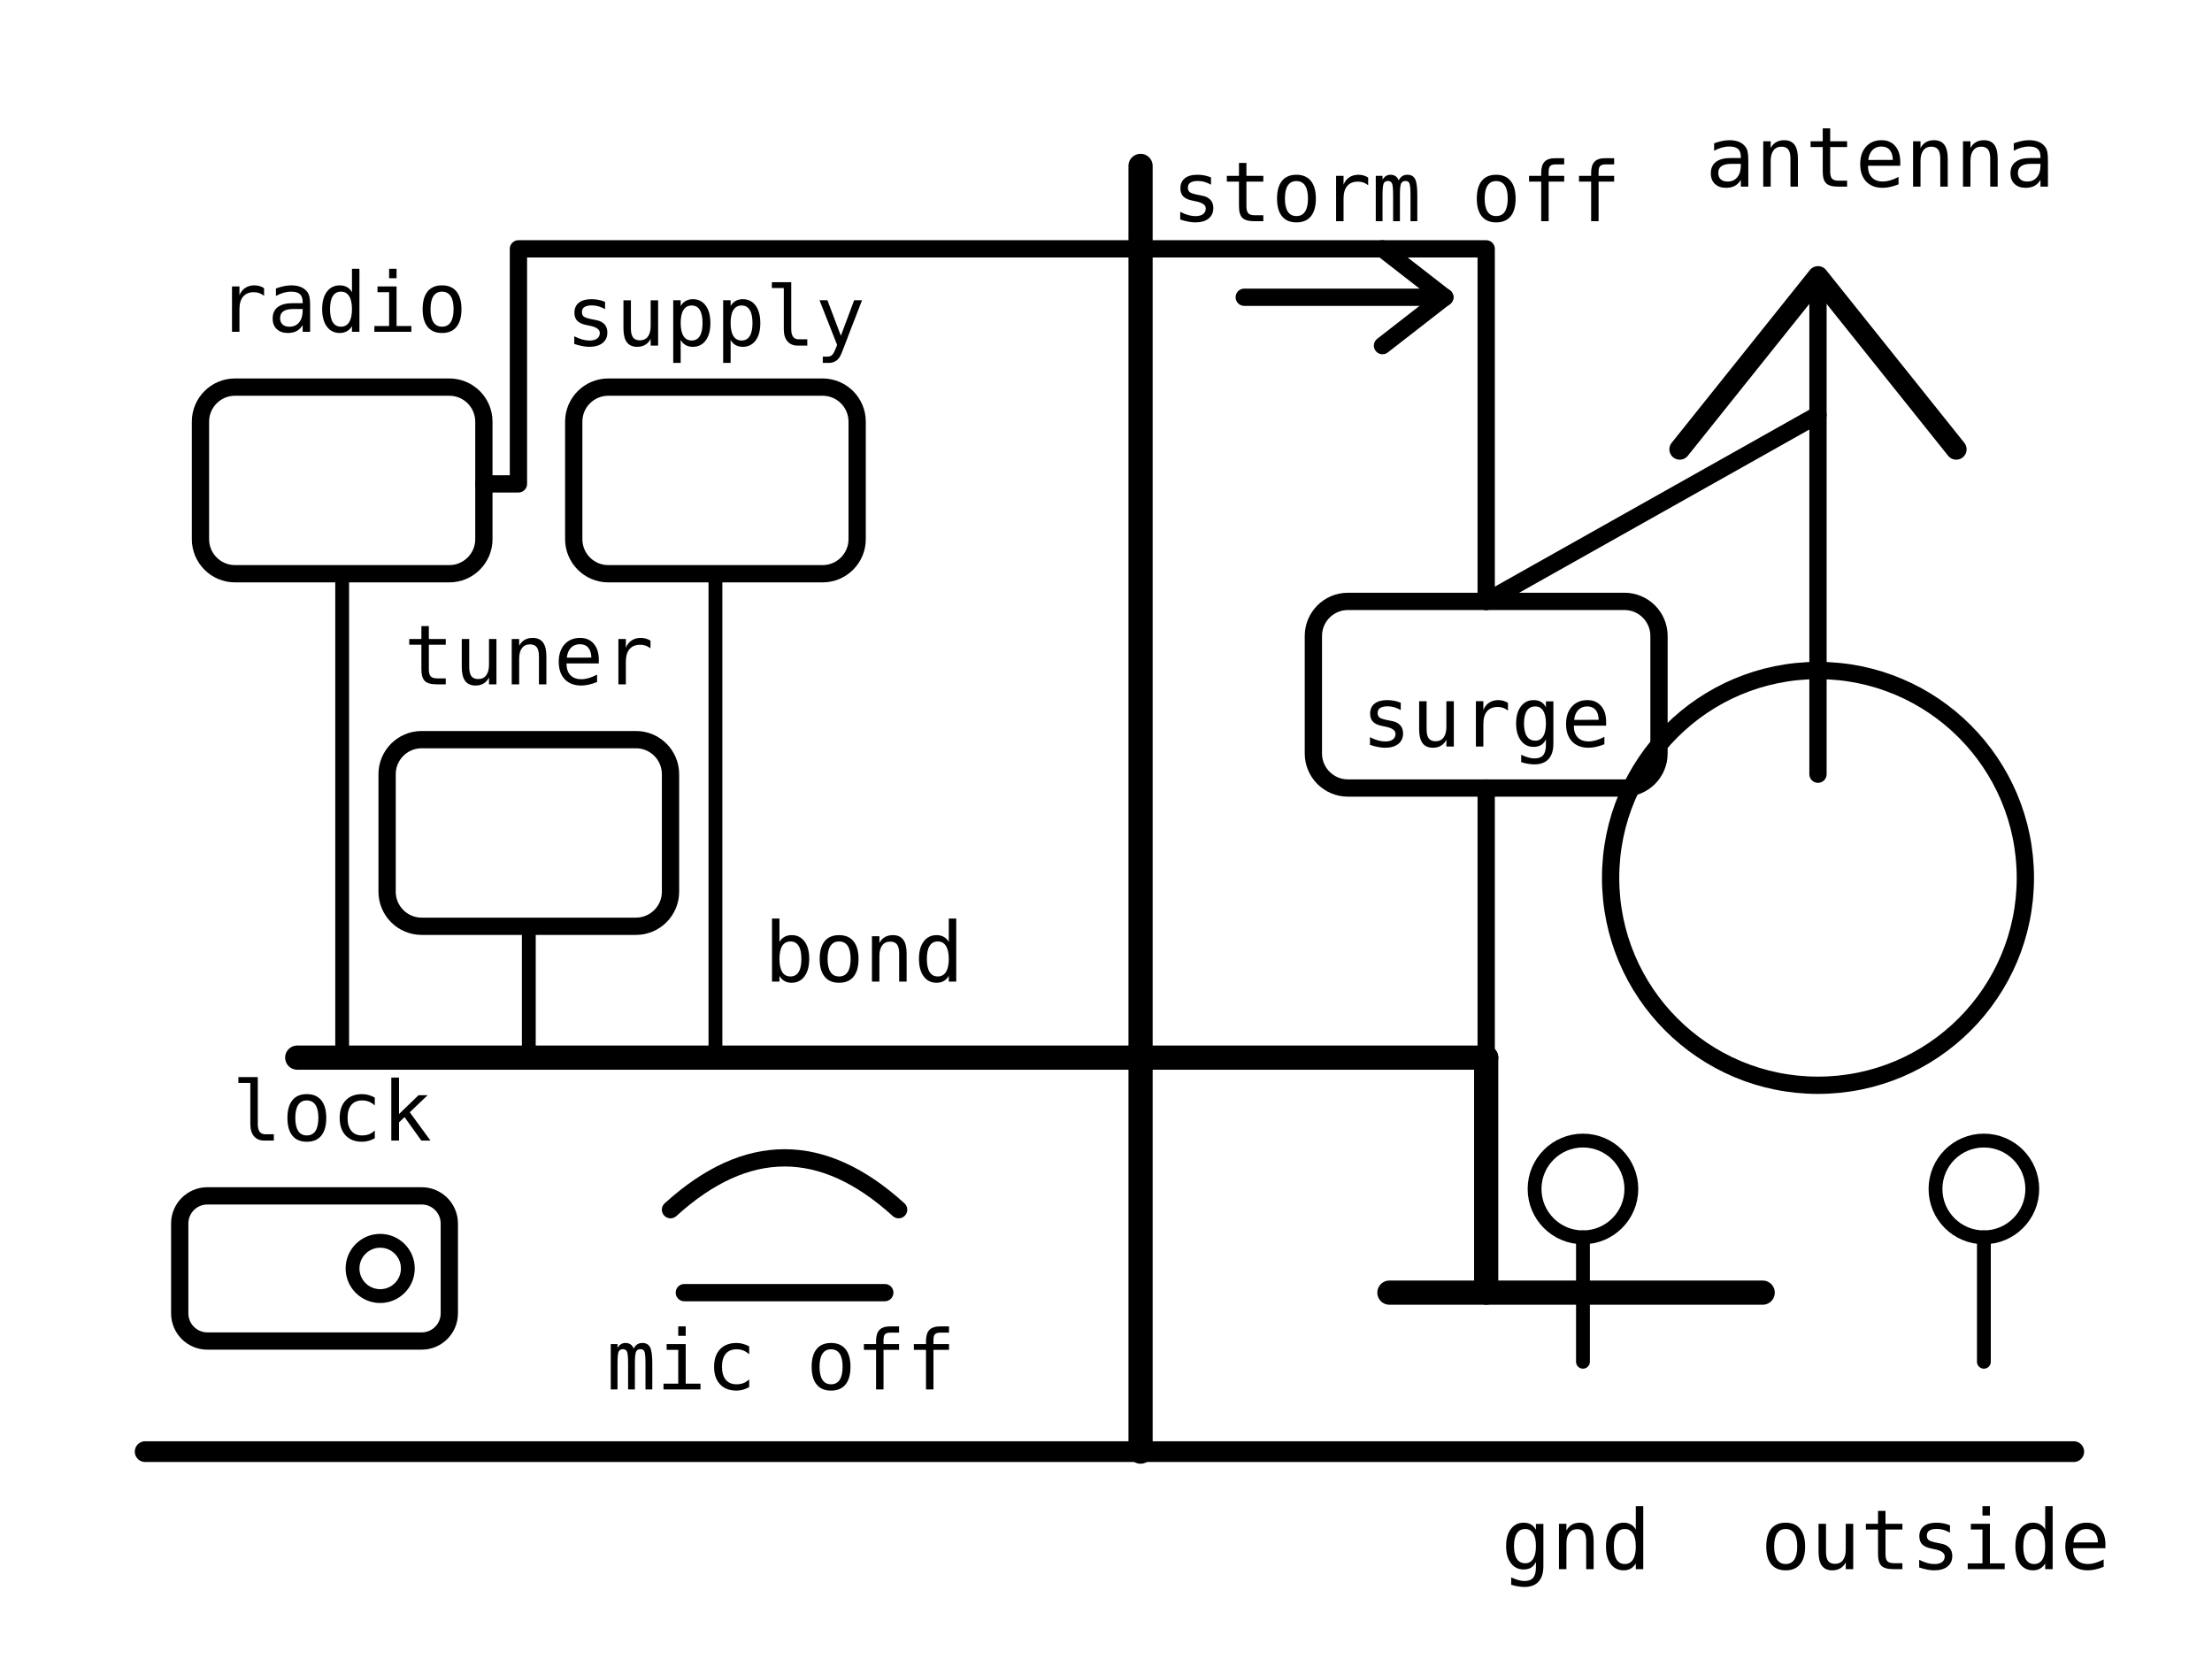
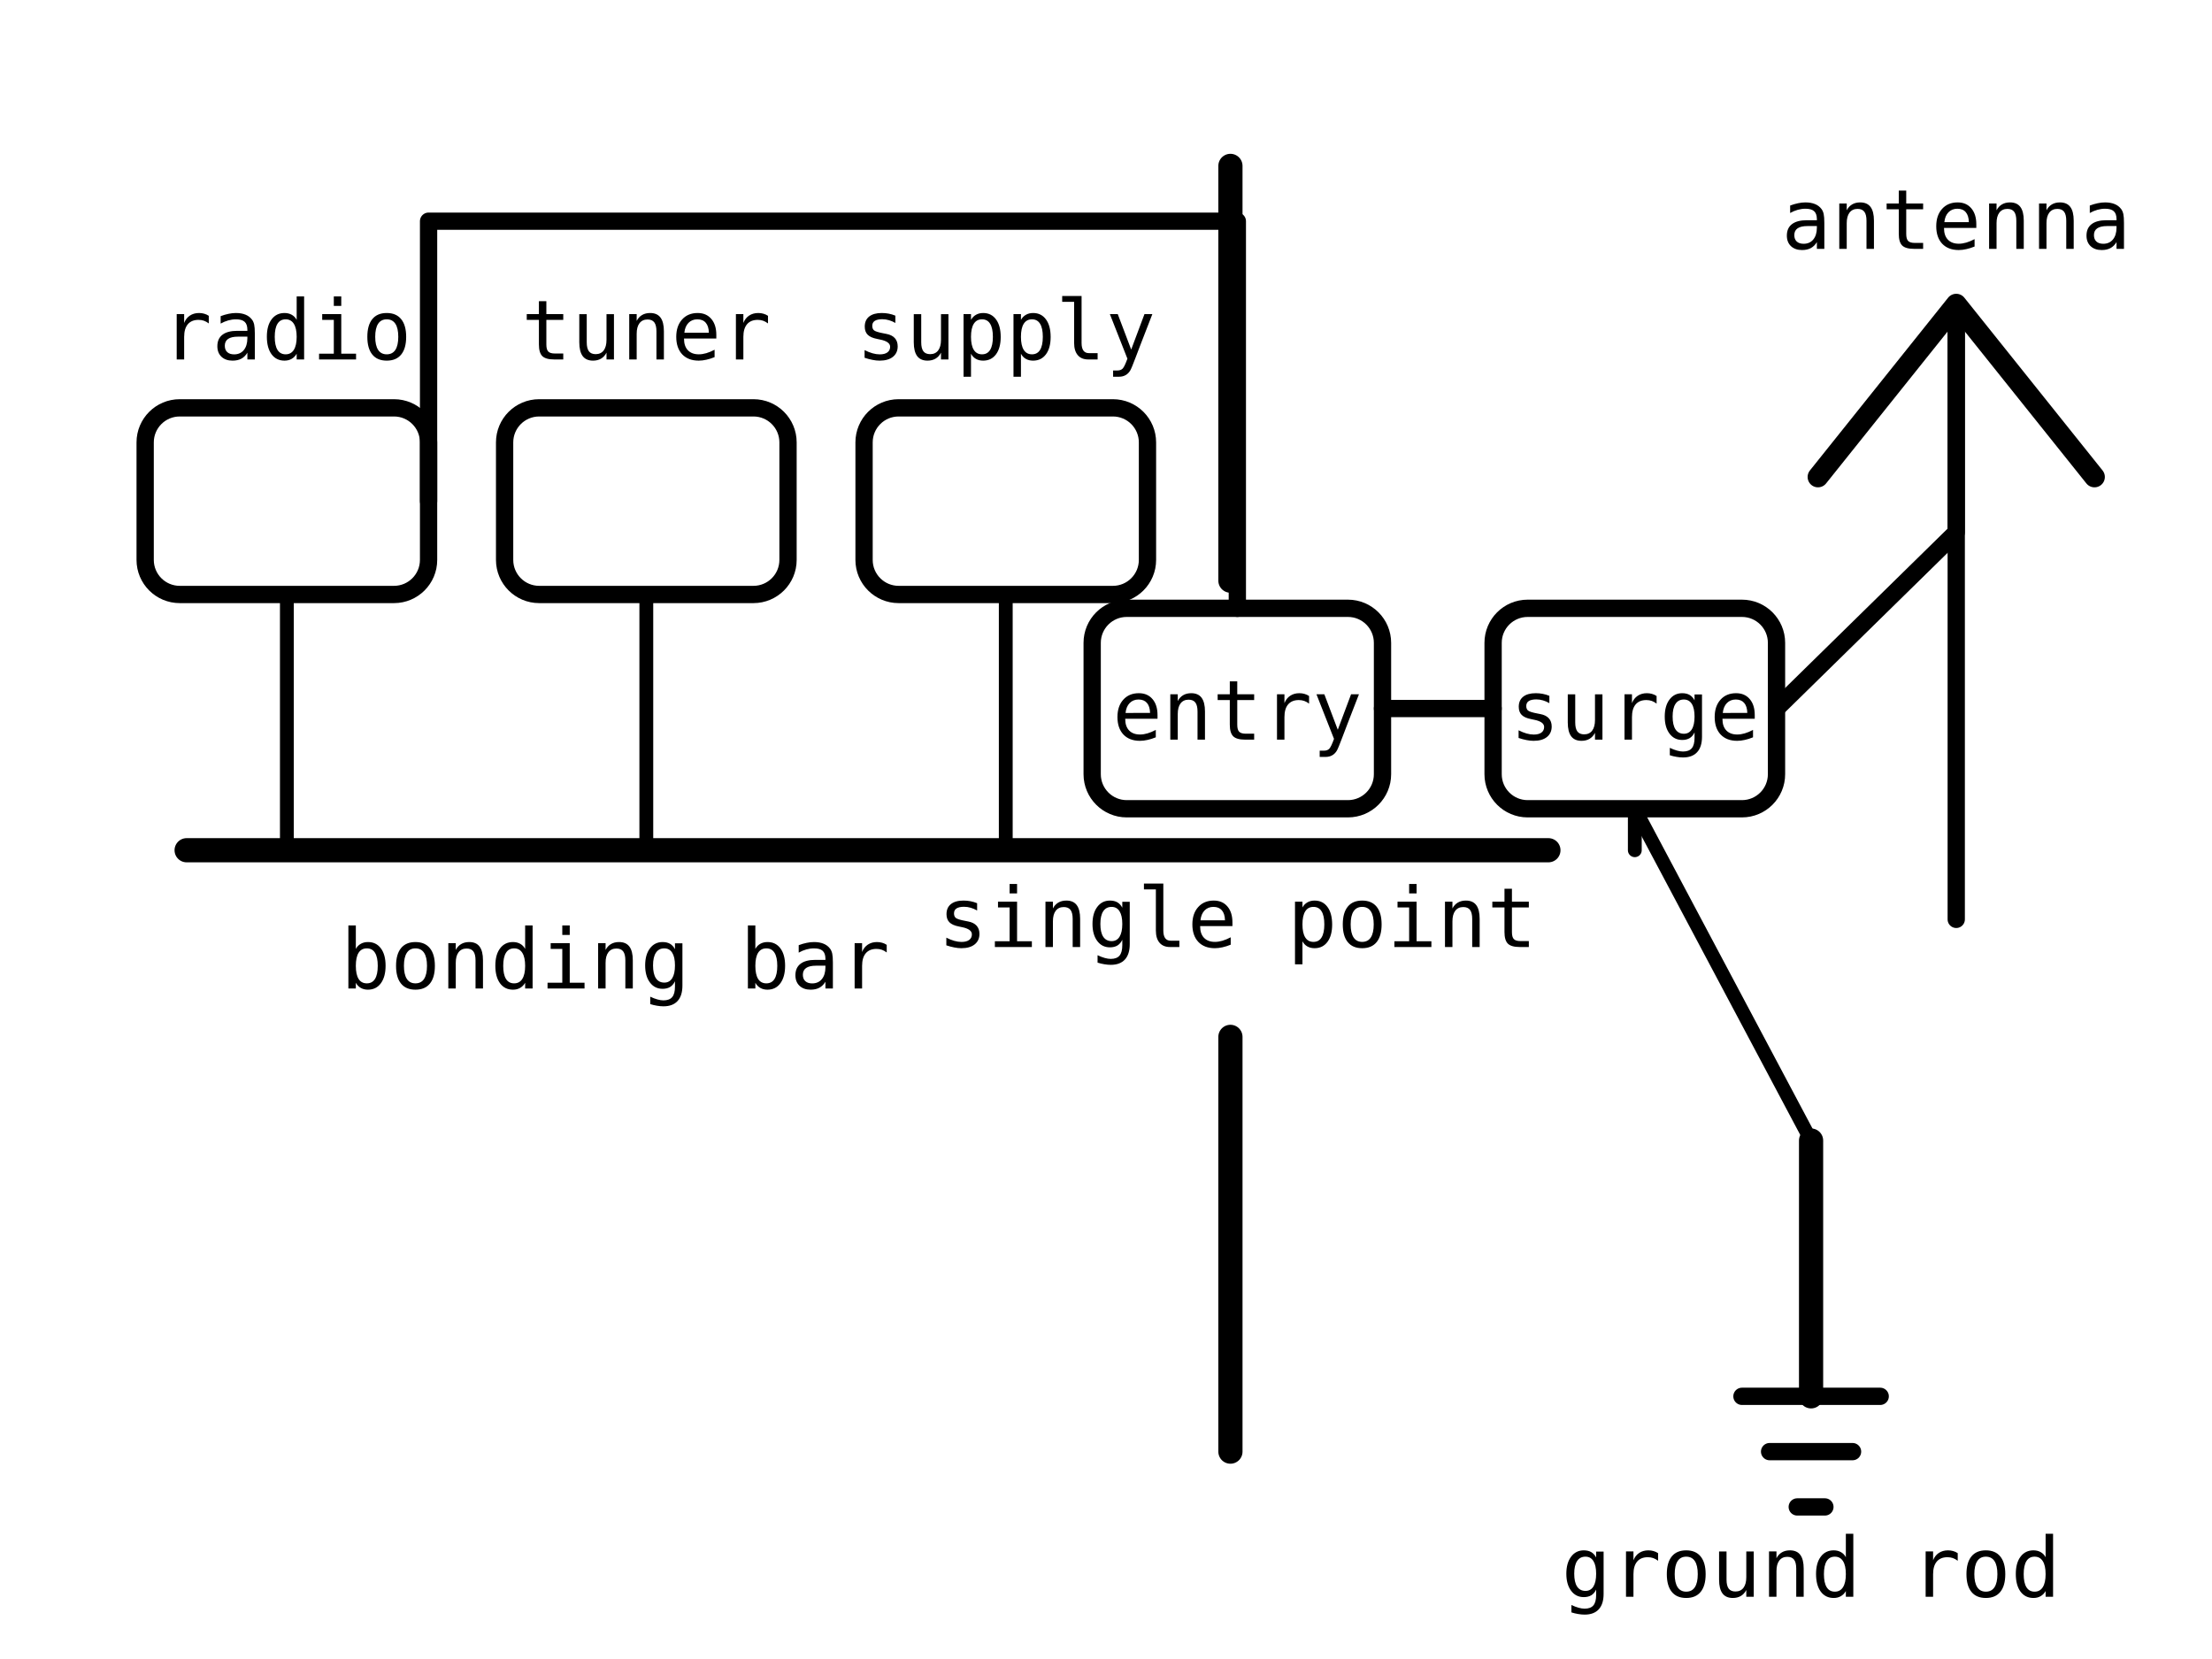
<svg xmlns="http://www.w3.org/2000/svg" id="grounding-lightning-rf-safety" viewBox="0 0 640 480" role="img">
  <g fill="none" stroke="currentColor" stroke-linecap="round" stroke-linejoin="round">
-     <line x1="330" y1="48" x2="330" y2="420" stroke-width="7" />
-     <line x1="42" y1="420" x2="600" y2="420" stroke-width="6" />
-     <rect x="58" y="112" width="82" height="54" rx="10" ry="10" stroke-width="5" />
-     <rect x="166" y="112" width="82" height="54" rx="10" ry="10" stroke-width="5" />
-     <rect x="112" y="214" width="82" height="54" rx="10" ry="10" stroke-width="5" />
-     <line x1="86" y1="306" x2="330" y2="306" stroke-width="7" />
-     <line x1="99" y1="166" x2="99" y2="306" stroke-width="4" />
-     <line x1="207" y1="166" x2="207" y2="306" stroke-width="4" />
-     <line x1="153" y1="268" x2="153" y2="306" stroke-width="4" />
-     <rect x="52" y="346" width="78" height="42" rx="8" ry="8" stroke-width="5" />
-     <circle cx="110" cy="367" r="8" stroke-width="4" />
-     <path d="M194 350 C216 330 238 330 260 350" stroke-width="5" />
-     <line x1="198" y1="374" x2="256" y2="374" stroke-width="5" />
-     <line x1="330" y1="306" x2="430" y2="306" stroke-width="7" />
-     <line x1="430" y1="306" x2="430" y2="374" stroke-width="7" />
-     <line x1="402" y1="374" x2="510" y2="374" stroke-width="7" />
-     <path d="M140 140 L150 140 L150 72 L430 72 L430 174" stroke-width="5" />
-     <rect x="380" y="174" width="100" height="54" rx="10" ry="10" stroke-width="5" />
-     <path d="M430 174 L526 120" stroke-width="5" />
-     <line x1="430" y1="228" x2="430" y2="306" stroke-width="5" />
-     <line x1="526" y1="80" x2="526" y2="224" stroke-width="5" />
-     <path d="M486 130 L526 80 L566 130" stroke-width="6" />
-     <circle cx="526" cy="254" r="60" stroke-width="5" />
-     <circle cx="458" cy="344" r="14" stroke-width="4" />
-     <line x1="458" y1="358" x2="458" y2="394" stroke-width="4" />
-     <circle cx="574" cy="344" r="14" stroke-width="4" />
-     <line x1="574" y1="358" x2="574" y2="394" stroke-width="4" />
-     <path d="M360 86 L418 86" stroke-width="5" />
-     <path d="M418 86 L400 72" stroke-width="5" />
-     <path d="M418 86 L400 100" stroke-width="5" />
+     <line x1="356" y1="48" x2="166" y2="48" stroke-width="0" />
+     <line x1="356" y1="48" x2="356" y2="168" stroke-width="7" />
+     <line x1="356" y1="300" x2="356" y2="420" stroke-width="7" />
+     <rect x="42" y="118" width="82" height="54" rx="10" ry="10" stroke-width="5" />
+     <rect x="146" y="118" width="82" height="54" rx="10" ry="10" stroke-width="5" />
+     <rect x="250" y="118" width="82" height="54" rx="10" ry="10" stroke-width="5" />
+     <line x1="83" y1="172" x2="83" y2="246" stroke-width="4" />
+     <line x1="187" y1="172" x2="187" y2="246" stroke-width="4" />
+     <line x1="291" y1="172" x2="291" y2="246" stroke-width="4" />
+     <line x1="54" y1="246" x2="448" y2="246" stroke-width="7" />
+     <path d="M124 145 L124 64 L358 64 L358 176" stroke-width="5" />
+     <rect x="316" y="176" width="84" height="58" rx="10" ry="10" stroke-width="5" />
+     <line x1="400" y1="205" x2="432" y2="205" stroke-width="5" />
+     <rect x="432" y="176" width="82" height="58" rx="10" ry="10" stroke-width="5" />
+     <line x1="473" y1="234" x2="473" y2="246" stroke-width="4" />
+     <line x1="473" y1="234" x2="524" y2="330" stroke-width="4" />
+     <line x1="524" y1="330" x2="524" y2="404" stroke-width="7" />
+     <line x1="504" y1="404" x2="544" y2="404" stroke-width="5" />
+     <line x1="512" y1="420" x2="536" y2="420" stroke-width="5" />
+     <line x1="520" y1="436" x2="528" y2="436" stroke-width="5" />
+     <path d="M514 205 L566 154 L566 88" stroke-width="5" />
+     <line x1="566" y1="88" x2="566" y2="266" stroke-width="5" />
+     <path d="M526 138 L566 88 L606 138" stroke-width="6" />
+     <line x1="566" y1="154" x2="566" y2="120" stroke-width="4" />
  </g>
  <g fill="currentColor" font-family="ui-monospace, SFMono-Regular, Menlo, Consolas, monospace" text-anchor="middle">
-     <text x="99" y="96" font-size="24">radio</text>
-     <text x="207" y="100" font-size="24">supply</text>
-     <text x="153" y="198" font-size="24">tuner</text>
-     <text x="250" y="284" font-size="24">bond</text>
-     <text x="96" y="330" font-size="24">lock</text>
-     <text x="226" y="402" font-size="24">mic off</text>
-     <text x="430" y="216" font-size="24">surge</text>
-     <text x="456" y="454" font-size="24">gnd</text>
-     <text x="544" y="54" font-size="24">antenna</text>
-     <text x="560" y="454" font-size="24">outside</text>
-     <text x="404" y="64" font-size="24">storm off</text>
+     <text x="83" y="104" font-size="24">radio</text>
+     <text x="187" y="104" font-size="24">tuner</text>
+     <text x="291" y="104" font-size="24">supply</text>
+     <text x="178" y="286" font-size="24">bonding bar</text>
+     <text x="358" y="214" font-size="24">entry</text>
+     <text x="358" y="274" font-size="24">single point</text>
+     <text x="473" y="214" font-size="24">surge</text>
+     <text x="524" y="462" font-size="24">ground rod</text>
+     <text x="566" y="72" font-size="24">antenna</text>
  </g>
</svg>
